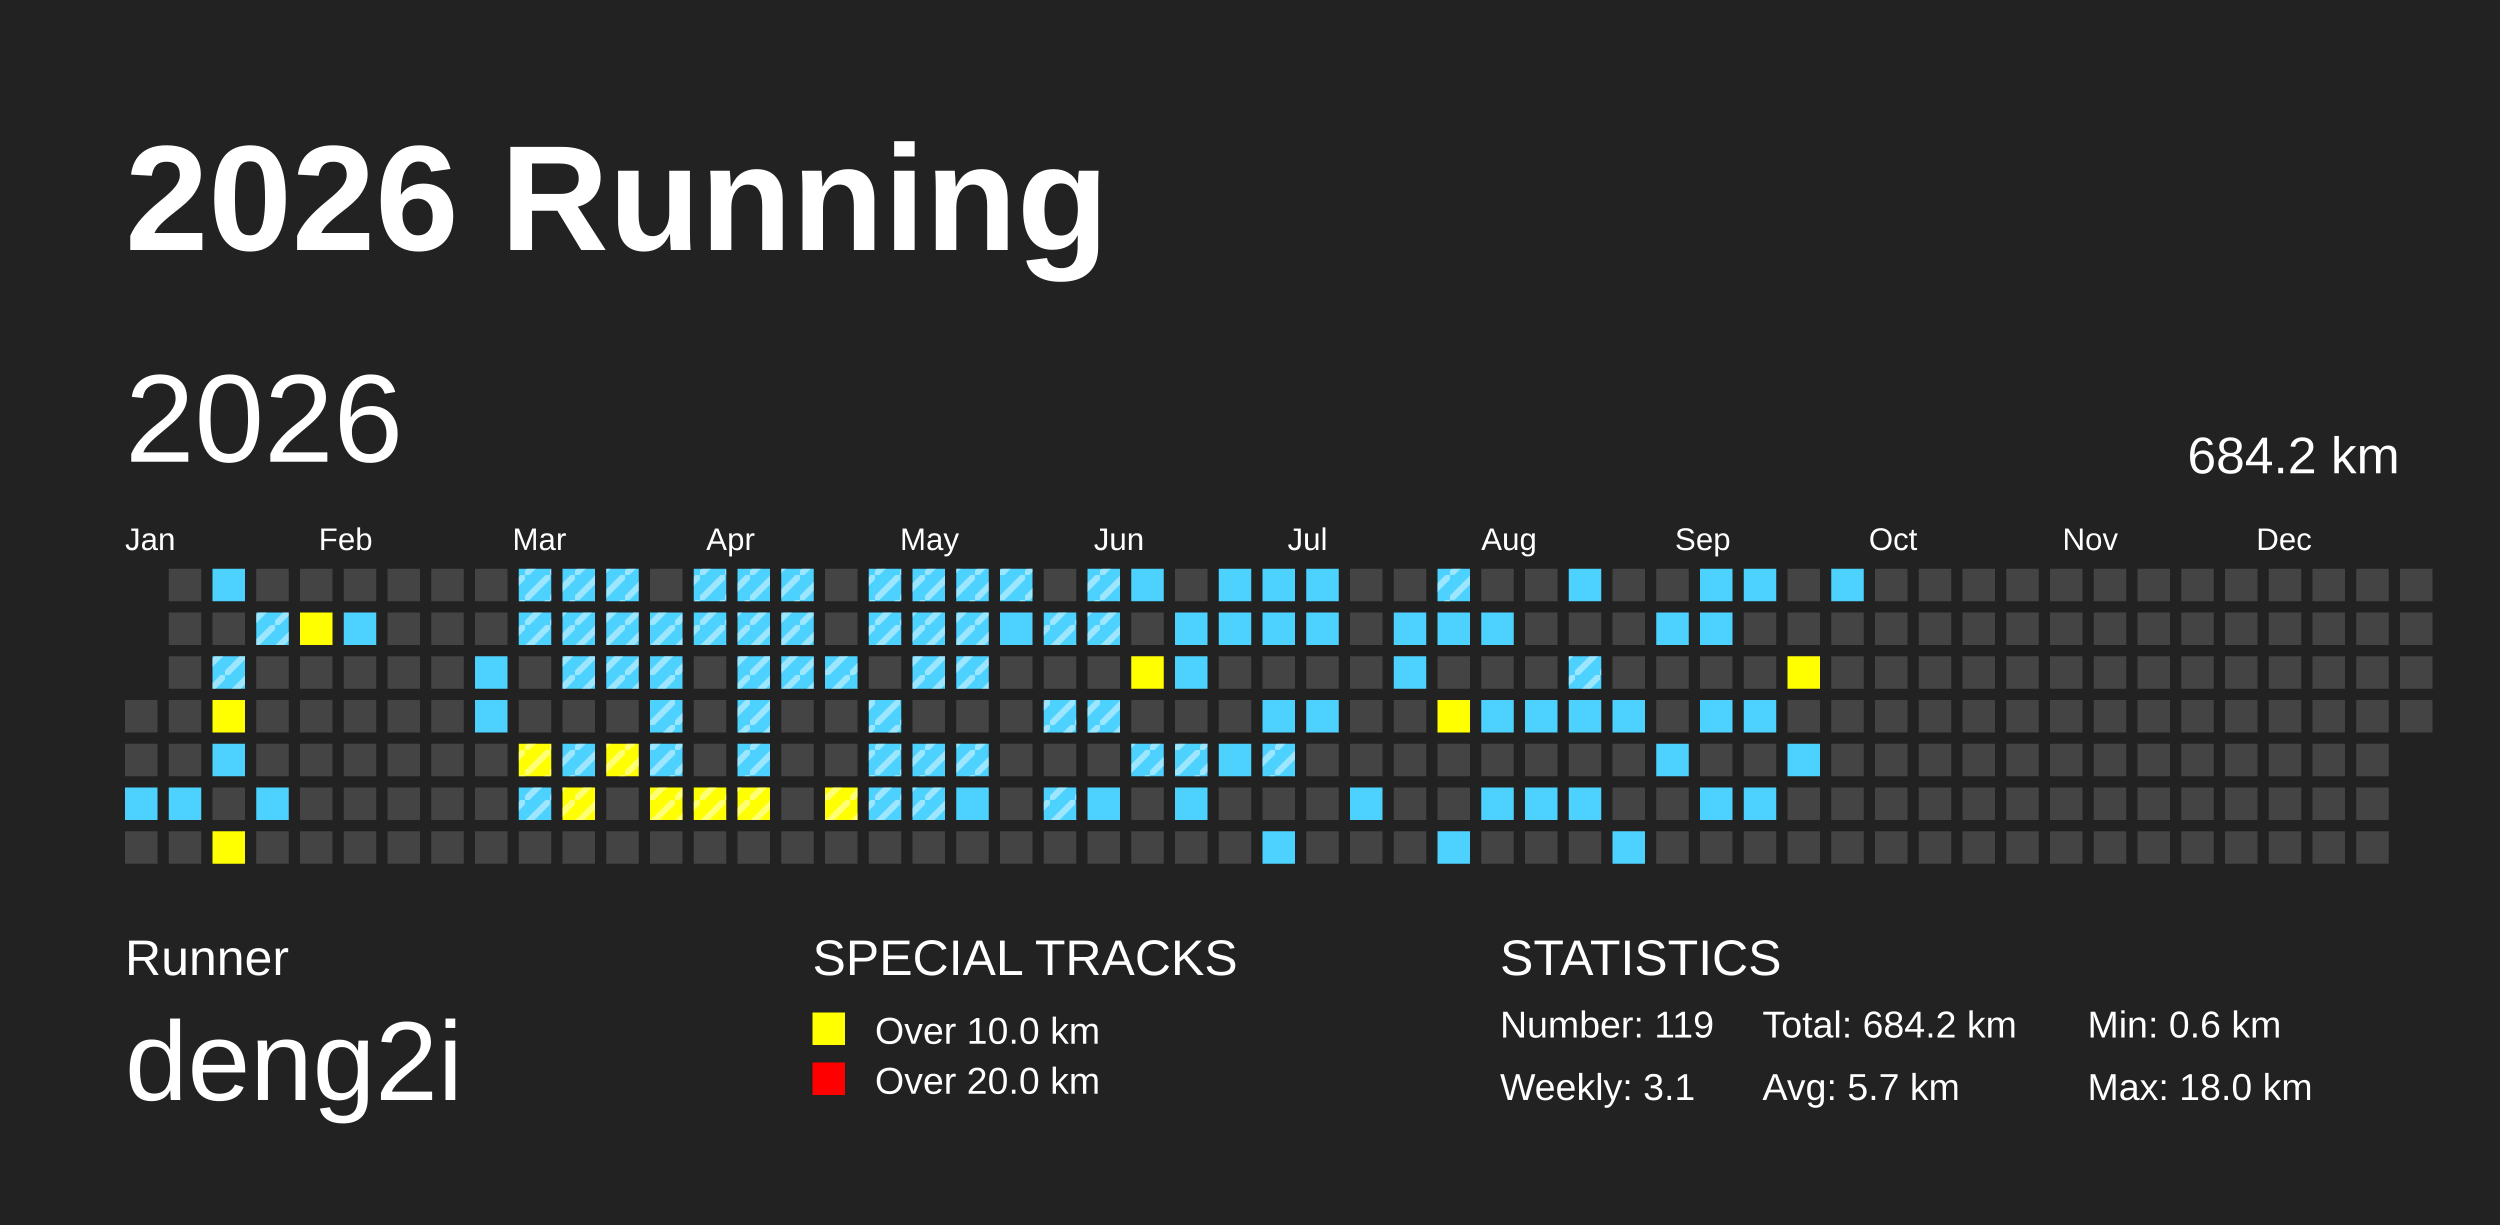
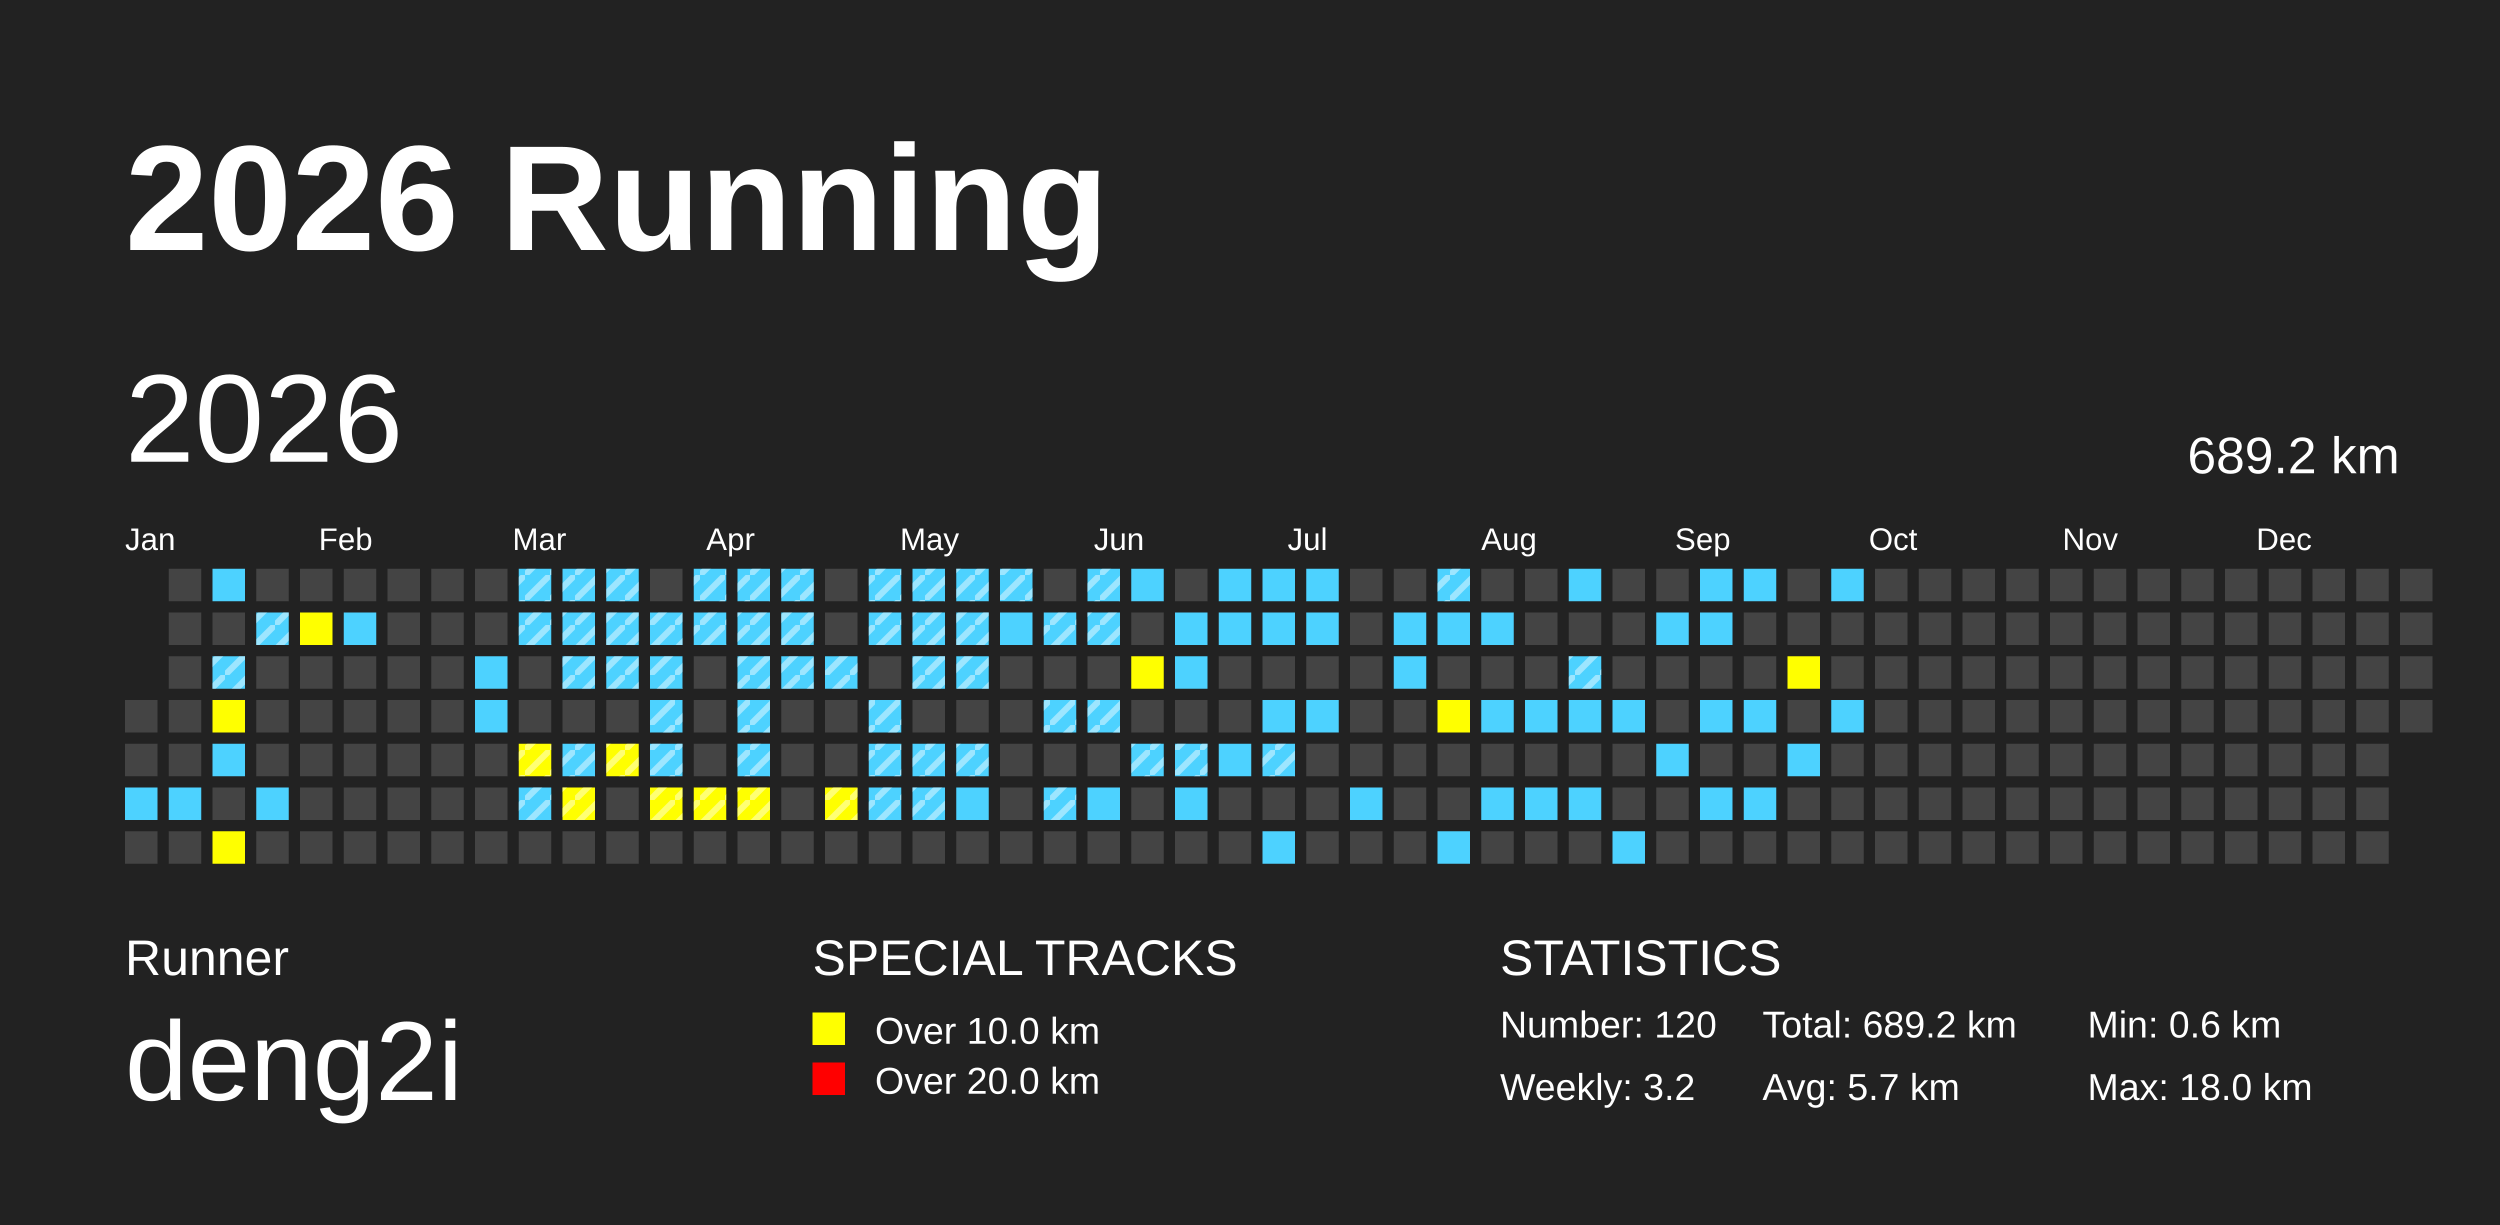
<svg xmlns="http://www.w3.org/2000/svg" baseProfile="full" height="98mm" version="1.1" viewBox="0,0,200,98" width="200mm">
  <defs>
    <pattern height="2" id="indoor-stripe" patternUnits="userSpaceOnUse" width="2">
      <line stroke="white" stroke-opacity="0.45" stroke-width="0.5" x1="0" x2="2" y1="2" y2="0" />
    </pattern>
  </defs>
  <rect fill="#222222" height="98" width="200" x="0" y="0" />
  <text fill="#FFFFFF" style="font-size:12px; font-family:Arial; font-weight:bold;" x="10" y="20">2026 Running</text>
  <text fill="#FFFFFF" style="font-size:4px; font-family:Arial" x="10" y="78">Runner</text>
  <text fill="#FFFFFF" style="font-size:9px; font-family:Arial" x="10" y="88">deng2i</text>
  <text fill="#FFFFFF" style="font-size:4px; font-family:Arial" x="65" y="78">SPECIAL TRACKS</text>
  <rect fill="yellow" height="2.6" width="2.6" x="65" y="81" />
  <text fill="#FFFFFF" style="font-size:3px; font-family:Arial" x="70" y="83.5">Over 10.0 km</text>
  <rect fill="red" height="2.6" width="2.6" x="65" y="85" />
  <text fill="#FFFFFF" style="font-size:3px; font-family:Arial" x="70" y="87.5">Over 20.0 km</text>
  <text fill="#FFFFFF" style="font-size:4px; font-family:Arial" x="120" y="78">STATISTICS</text>
-   <text fill="#FFFFFF" style="font-size:3px; font-family:Arial" x="120" y="83">Number: 119</text>
-   <text fill="#FFFFFF" style="font-size:3px; font-family:Arial" x="120" y="88">Weekly: 3.1</text>
-   <text fill="#FFFFFF" style="font-size:3px; font-family:Arial" x="141" y="83">Total: 684.2 km</text>
+   <text fill="#FFFFFF" style="font-size:3px; font-family:Arial" x="120" y="83">Number: 120</text>
+   <text fill="#FFFFFF" style="font-size:3px; font-family:Arial" x="120" y="88">Weekly: 3.2</text>
+   <text fill="#FFFFFF" style="font-size:3px; font-family:Arial" x="141" y="83">Total: 689.2 km</text>
  <text fill="#FFFFFF" style="font-size:3px; font-family:Arial" x="141" y="88">Avg: 5.7 km</text>
  <text fill="#FFFFFF" style="font-size:3px; font-family:Arial" x="167" y="83">Min: 0.6 km</text>
  <text fill="#FFFFFF" style="font-size:3px; font-family:Arial" x="167" y="88">Max: 18.0 km</text>
  <text dominant-baseline="hanging" fill="#FFFFFF" style="font-size:10.0px; font-family:Arial;" x="10" y="30">2026</text>
-   <text dominant-baseline="hanging" fill="#FFFFFF" style="font-size:4.125px; font-family:Arial;" x="175" y="35">684.2 km</text>
+   <text dominant-baseline="hanging" fill="#FFFFFF" style="font-size:4.125px; font-family:Arial;" x="175" y="35">689.2 km</text>
  <text fill="#FFFFFF" style="font-size:2.5px; font-family:Arial" x="10.0" y="44">Jan</text>
  <text fill="#FFFFFF" style="font-size:2.5px; font-family:Arial" x="25.5" y="44">Feb</text>
  <text fill="#FFFFFF" style="font-size:2.5px; font-family:Arial" x="41.0" y="44">Mar</text>
  <text fill="#FFFFFF" style="font-size:2.5px; font-family:Arial" x="56.5" y="44">Apr</text>
  <text fill="#FFFFFF" style="font-size:2.5px; font-family:Arial" x="72.0" y="44">May</text>
  <text fill="#FFFFFF" style="font-size:2.5px; font-family:Arial" x="87.5" y="44">Jun</text>
  <text fill="#FFFFFF" style="font-size:2.5px; font-family:Arial" x="103.0" y="44">Jul</text>
  <text fill="#FFFFFF" style="font-size:2.5px; font-family:Arial" x="118.5" y="44">Aug</text>
  <text fill="#FFFFFF" style="font-size:2.5px; font-family:Arial" x="134.0" y="44">Sep</text>
  <text fill="#FFFFFF" style="font-size:2.5px; font-family:Arial" x="149.5" y="44">Oct</text>
  <text fill="#FFFFFF" style="font-size:2.5px; font-family:Arial" x="165.0" y="44">Nov</text>
  <text fill="#FFFFFF" style="font-size:2.5px; font-family:Arial" x="180.5" y="44">Dec</text>
  <rect fill="#444444" height="2.6" width="2.6" x="10.0" y="56.0" />
  <rect fill="#444444" height="2.6" width="2.6" x="10.0" y="59.5" />
  <rect fill="#4DD2FF" height="2.6" width="2.6" x="10.0" y="63.0" />
  <rect fill="#444444" height="2.6" width="2.6" x="10.0" y="66.5" />
  <rect fill="#444444" height="2.6" width="2.6" x="13.5" y="45.5" />
  <rect fill="#444444" height="2.6" width="2.6" x="13.5" y="49.0" />
  <rect fill="#444444" height="2.6" width="2.6" x="13.5" y="52.5" />
  <rect fill="#444444" height="2.6" width="2.6" x="13.5" y="56.0" />
  <rect fill="#444444" height="2.6" width="2.6" x="13.5" y="59.5" />
  <rect fill="#4DD2FF" height="2.6" width="2.6" x="13.5" y="63.0" />
  <rect fill="#444444" height="2.6" width="2.6" x="13.5" y="66.5" />
  <rect fill="#4DD2FF" height="2.6" width="2.6" x="17.0" y="45.5" />
  <rect fill="#444444" height="2.6" width="2.6" x="17.0" y="49.0" />
  <rect fill="#4DD2FF" height="2.6" width="2.6" x="17.0" y="52.5" />
  <rect fill="url(#indoor-stripe)" height="2.6" style="pointer-events: none;" width="2.6" x="17.0" y="52.5" />
  <rect fill="yellow" height="2.6" width="2.6" x="17.0" y="56.0" />
  <rect fill="#4DD2FF" height="2.6" width="2.6" x="17.0" y="59.5" />
  <rect fill="#444444" height="2.6" width="2.6" x="17.0" y="63.0" />
  <rect fill="yellow" height="2.6" width="2.6" x="17.0" y="66.5" />
  <rect fill="#444444" height="2.6" width="2.6" x="20.5" y="45.5" />
  <rect fill="#4DD2FF" height="2.6" width="2.6" x="20.5" y="49.0" />
  <rect fill="url(#indoor-stripe)" height="2.6" style="pointer-events: none;" width="2.6" x="20.5" y="49.0" />
  <rect fill="#444444" height="2.6" width="2.6" x="20.5" y="52.5" />
  <rect fill="#444444" height="2.6" width="2.6" x="20.5" y="56.0" />
  <rect fill="#444444" height="2.6" width="2.6" x="20.5" y="59.5" />
  <rect fill="#4DD2FF" height="2.6" width="2.6" x="20.5" y="63.0" />
  <rect fill="#444444" height="2.6" width="2.6" x="20.5" y="66.5" />
  <rect fill="#444444" height="2.6" width="2.6" x="24.0" y="45.5" />
  <rect fill="yellow" height="2.6" width="2.6" x="24.0" y="49.0" />
  <rect fill="#444444" height="2.6" width="2.6" x="24.0" y="52.5" />
  <rect fill="#444444" height="2.6" width="2.6" x="24.0" y="56.0" />
  <rect fill="#444444" height="2.6" width="2.6" x="24.0" y="59.5" />
  <rect fill="#444444" height="2.6" width="2.6" x="24.0" y="63.0" />
  <rect fill="#444444" height="2.6" width="2.6" x="24.0" y="66.5" />
  <rect fill="#444444" height="2.6" width="2.6" x="27.5" y="45.5" />
  <rect fill="#4DD2FF" height="2.6" width="2.6" x="27.5" y="49.0" />
  <rect fill="#444444" height="2.6" width="2.6" x="27.5" y="52.5" />
  <rect fill="#444444" height="2.6" width="2.6" x="27.5" y="56.0" />
  <rect fill="#444444" height="2.6" width="2.6" x="27.5" y="59.5" />
  <rect fill="#444444" height="2.6" width="2.6" x="27.5" y="63.0" />
  <rect fill="#444444" height="2.6" width="2.6" x="27.5" y="66.5" />
  <rect fill="#444444" height="2.6" width="2.6" x="31.0" y="45.5" />
  <rect fill="#444444" height="2.6" width="2.6" x="31.0" y="49.0" />
  <rect fill="#444444" height="2.6" width="2.6" x="31.0" y="52.5" />
  <rect fill="#444444" height="2.6" width="2.6" x="31.0" y="56.0" />
  <rect fill="#444444" height="2.6" width="2.6" x="31.0" y="59.5" />
  <rect fill="#444444" height="2.6" width="2.6" x="31.0" y="63.0" />
  <rect fill="#444444" height="2.6" width="2.6" x="31.0" y="66.5" />
  <rect fill="#444444" height="2.6" width="2.6" x="34.5" y="45.5" />
  <rect fill="#444444" height="2.6" width="2.6" x="34.5" y="49.0" />
  <rect fill="#444444" height="2.6" width="2.6" x="34.5" y="52.5" />
  <rect fill="#444444" height="2.6" width="2.6" x="34.5" y="56.0" />
  <rect fill="#444444" height="2.6" width="2.6" x="34.5" y="59.5" />
  <rect fill="#444444" height="2.6" width="2.6" x="34.5" y="63.0" />
  <rect fill="#444444" height="2.6" width="2.6" x="34.5" y="66.5" />
  <rect fill="#444444" height="2.6" width="2.6" x="38.0" y="45.5" />
  <rect fill="#444444" height="2.6" width="2.6" x="38.0" y="49.0" />
  <rect fill="#4DD2FF" height="2.6" width="2.6" x="38.0" y="52.5" />
  <rect fill="#4DD2FF" height="2.6" width="2.6" x="38.0" y="56.0" />
  <rect fill="#444444" height="2.6" width="2.6" x="38.0" y="59.5" />
  <rect fill="#444444" height="2.6" width="2.6" x="38.0" y="63.0" />
  <rect fill="#444444" height="2.6" width="2.6" x="38.0" y="66.5" />
  <rect fill="#4DD2FF" height="2.6" width="2.6" x="41.5" y="45.5" />
  <rect fill="url(#indoor-stripe)" height="2.6" style="pointer-events: none;" width="2.6" x="41.5" y="45.5" />
  <rect fill="#4DD2FF" height="2.6" width="2.6" x="41.5" y="49.0" />
  <rect fill="url(#indoor-stripe)" height="2.6" style="pointer-events: none;" width="2.6" x="41.5" y="49.0" />
  <rect fill="#444444" height="2.6" width="2.6" x="41.5" y="52.5" />
  <rect fill="#444444" height="2.6" width="2.6" x="41.5" y="56.0" />
  <rect fill="yellow" height="2.6" width="2.6" x="41.5" y="59.5" />
  <rect fill="url(#indoor-stripe)" height="2.6" style="pointer-events: none;" width="2.6" x="41.5" y="59.5" />
  <rect fill="#4DD2FF" height="2.6" width="2.6" x="41.5" y="63.0" />
  <rect fill="url(#indoor-stripe)" height="2.6" style="pointer-events: none;" width="2.6" x="41.5" y="63.0" />
  <rect fill="#444444" height="2.6" width="2.6" x="41.5" y="66.5" />
  <rect fill="#4DD2FF" height="2.6" width="2.6" x="45.0" y="45.5" />
  <rect fill="url(#indoor-stripe)" height="2.6" style="pointer-events: none;" width="2.6" x="45.0" y="45.5" />
  <rect fill="#4DD2FF" height="2.6" width="2.6" x="45.0" y="49.0" />
  <rect fill="url(#indoor-stripe)" height="2.6" style="pointer-events: none;" width="2.6" x="45.0" y="49.0" />
  <rect fill="#4DD2FF" height="2.6" width="2.6" x="45.0" y="52.5" />
  <rect fill="url(#indoor-stripe)" height="2.6" style="pointer-events: none;" width="2.6" x="45.0" y="52.5" />
  <rect fill="#444444" height="2.6" width="2.6" x="45.0" y="56.0" />
  <rect fill="#4DD2FF" height="2.6" width="2.6" x="45.0" y="59.5" />
  <rect fill="url(#indoor-stripe)" height="2.6" style="pointer-events: none;" width="2.6" x="45.0" y="59.5" />
  <rect fill="yellow" height="2.6" width="2.6" x="45.0" y="63.0" />
  <rect fill="url(#indoor-stripe)" height="2.6" style="pointer-events: none;" width="2.6" x="45.0" y="63.0" />
  <rect fill="#444444" height="2.6" width="2.6" x="45.0" y="66.5" />
  <rect fill="#4DD2FF" height="2.6" width="2.6" x="48.5" y="45.5" />
  <rect fill="url(#indoor-stripe)" height="2.6" style="pointer-events: none;" width="2.6" x="48.5" y="45.5" />
  <rect fill="#4DD2FF" height="2.6" width="2.6" x="48.5" y="49.0" />
  <rect fill="url(#indoor-stripe)" height="2.6" style="pointer-events: none;" width="2.6" x="48.5" y="49.0" />
  <rect fill="#4DD2FF" height="2.6" width="2.6" x="48.5" y="52.5" />
  <rect fill="url(#indoor-stripe)" height="2.6" style="pointer-events: none;" width="2.6" x="48.5" y="52.5" />
  <rect fill="#444444" height="2.6" width="2.6" x="48.5" y="56.0" />
  <rect fill="yellow" height="2.6" width="2.6" x="48.5" y="59.5" />
  <rect fill="url(#indoor-stripe)" height="2.6" style="pointer-events: none;" width="2.6" x="48.5" y="59.5" />
  <rect fill="#444444" height="2.6" width="2.6" x="48.5" y="63.0" />
  <rect fill="#444444" height="2.6" width="2.6" x="48.5" y="66.5" />
  <rect fill="#444444" height="2.6" width="2.6" x="52.0" y="45.5" />
  <rect fill="#4DD2FF" height="2.6" width="2.6" x="52.0" y="49.0" />
  <rect fill="url(#indoor-stripe)" height="2.6" style="pointer-events: none;" width="2.6" x="52.0" y="49.0" />
  <rect fill="#4DD2FF" height="2.6" width="2.6" x="52.0" y="52.5" />
  <rect fill="url(#indoor-stripe)" height="2.6" style="pointer-events: none;" width="2.6" x="52.0" y="52.5" />
  <rect fill="#4DD2FF" height="2.6" width="2.6" x="52.0" y="56.0" />
  <rect fill="url(#indoor-stripe)" height="2.6" style="pointer-events: none;" width="2.6" x="52.0" y="56.0" />
  <rect fill="#4DD2FF" height="2.6" width="2.6" x="52.0" y="59.5" />
  <rect fill="url(#indoor-stripe)" height="2.6" style="pointer-events: none;" width="2.6" x="52.0" y="59.5" />
  <rect fill="yellow" height="2.6" width="2.6" x="52.0" y="63.0" />
  <rect fill="url(#indoor-stripe)" height="2.6" style="pointer-events: none;" width="2.6" x="52.0" y="63.0" />
  <rect fill="#444444" height="2.6" width="2.6" x="52.0" y="66.5" />
  <rect fill="#4DD2FF" height="2.6" width="2.6" x="55.5" y="45.5" />
  <rect fill="url(#indoor-stripe)" height="2.6" style="pointer-events: none;" width="2.6" x="55.5" y="45.5" />
  <rect fill="#4DD2FF" height="2.6" width="2.6" x="55.5" y="49.0" />
  <rect fill="url(#indoor-stripe)" height="2.6" style="pointer-events: none;" width="2.6" x="55.5" y="49.0" />
  <rect fill="#444444" height="2.6" width="2.6" x="55.5" y="52.5" />
  <rect fill="#444444" height="2.6" width="2.6" x="55.5" y="56.0" />
  <rect fill="#444444" height="2.6" width="2.6" x="55.5" y="59.5" />
  <rect fill="yellow" height="2.6" width="2.6" x="55.5" y="63.0" />
  <rect fill="url(#indoor-stripe)" height="2.6" style="pointer-events: none;" width="2.6" x="55.5" y="63.0" />
  <rect fill="#444444" height="2.6" width="2.6" x="55.5" y="66.5" />
  <rect fill="#4DD2FF" height="2.6" width="2.6" x="59.0" y="45.5" />
  <rect fill="url(#indoor-stripe)" height="2.6" style="pointer-events: none;" width="2.6" x="59.0" y="45.5" />
  <rect fill="#4DD2FF" height="2.6" width="2.6" x="59.0" y="49.0" />
  <rect fill="url(#indoor-stripe)" height="2.6" style="pointer-events: none;" width="2.6" x="59.0" y="49.0" />
  <rect fill="#4DD2FF" height="2.6" width="2.6" x="59.0" y="52.5" />
  <rect fill="url(#indoor-stripe)" height="2.6" style="pointer-events: none;" width="2.6" x="59.0" y="52.5" />
  <rect fill="#4DD2FF" height="2.6" width="2.6" x="59.0" y="56.0" />
  <rect fill="url(#indoor-stripe)" height="2.6" style="pointer-events: none;" width="2.6" x="59.0" y="56.0" />
  <rect fill="#4DD2FF" height="2.6" width="2.6" x="59.0" y="59.5" />
  <rect fill="url(#indoor-stripe)" height="2.6" style="pointer-events: none;" width="2.6" x="59.0" y="59.5" />
  <rect fill="yellow" height="2.6" width="2.6" x="59.0" y="63.0" />
  <rect fill="url(#indoor-stripe)" height="2.6" style="pointer-events: none;" width="2.6" x="59.0" y="63.0" />
  <rect fill="#444444" height="2.6" width="2.6" x="59.0" y="66.5" />
  <rect fill="#4DD2FF" height="2.6" width="2.6" x="62.5" y="45.5" />
  <rect fill="url(#indoor-stripe)" height="2.6" style="pointer-events: none;" width="2.6" x="62.5" y="45.5" />
  <rect fill="#4DD2FF" height="2.6" width="2.6" x="62.5" y="49.0" />
  <rect fill="url(#indoor-stripe)" height="2.6" style="pointer-events: none;" width="2.6" x="62.5" y="49.0" />
  <rect fill="#4DD2FF" height="2.6" width="2.6" x="62.5" y="52.5" />
  <rect fill="url(#indoor-stripe)" height="2.6" style="pointer-events: none;" width="2.6" x="62.5" y="52.5" />
  <rect fill="#444444" height="2.6" width="2.6" x="62.5" y="56.0" />
  <rect fill="#444444" height="2.6" width="2.6" x="62.5" y="59.5" />
  <rect fill="#444444" height="2.6" width="2.6" x="62.5" y="63.0" />
  <rect fill="#444444" height="2.6" width="2.6" x="62.5" y="66.5" />
  <rect fill="#444444" height="2.6" width="2.6" x="66.0" y="45.5" />
  <rect fill="#444444" height="2.6" width="2.6" x="66.0" y="49.0" />
  <rect fill="#4DD2FF" height="2.6" width="2.6" x="66.0" y="52.5" />
  <rect fill="url(#indoor-stripe)" height="2.6" style="pointer-events: none;" width="2.6" x="66.0" y="52.5" />
  <rect fill="#444444" height="2.6" width="2.6" x="66.0" y="56.0" />
  <rect fill="#444444" height="2.6" width="2.6" x="66.0" y="59.5" />
  <rect fill="yellow" height="2.6" width="2.6" x="66.0" y="63.0" />
  <rect fill="url(#indoor-stripe)" height="2.6" style="pointer-events: none;" width="2.6" x="66.0" y="63.0" />
  <rect fill="#444444" height="2.6" width="2.6" x="66.0" y="66.5" />
  <rect fill="#4DD2FF" height="2.6" width="2.6" x="69.5" y="45.5" />
  <rect fill="url(#indoor-stripe)" height="2.6" style="pointer-events: none;" width="2.6" x="69.5" y="45.5" />
  <rect fill="#4DD2FF" height="2.6" width="2.6" x="69.5" y="49.0" />
  <rect fill="url(#indoor-stripe)" height="2.6" style="pointer-events: none;" width="2.6" x="69.5" y="49.0" />
  <rect fill="#444444" height="2.6" width="2.6" x="69.5" y="52.5" />
  <rect fill="#4DD2FF" height="2.6" width="2.6" x="69.5" y="56.0" />
  <rect fill="url(#indoor-stripe)" height="2.6" style="pointer-events: none;" width="2.6" x="69.5" y="56.0" />
  <rect fill="#4DD2FF" height="2.6" width="2.6" x="69.5" y="59.5" />
  <rect fill="url(#indoor-stripe)" height="2.6" style="pointer-events: none;" width="2.6" x="69.5" y="59.5" />
  <rect fill="#4DD2FF" height="2.6" width="2.6" x="69.5" y="63.0" />
  <rect fill="url(#indoor-stripe)" height="2.6" style="pointer-events: none;" width="2.6" x="69.5" y="63.0" />
  <rect fill="#444444" height="2.6" width="2.6" x="69.5" y="66.5" />
  <rect fill="#4DD2FF" height="2.6" width="2.6" x="73.0" y="45.5" />
  <rect fill="url(#indoor-stripe)" height="2.6" style="pointer-events: none;" width="2.6" x="73.0" y="45.5" />
  <rect fill="#4DD2FF" height="2.6" width="2.6" x="73.0" y="49.0" />
  <rect fill="url(#indoor-stripe)" height="2.6" style="pointer-events: none;" width="2.6" x="73.0" y="49.0" />
  <rect fill="#4DD2FF" height="2.6" width="2.6" x="73.0" y="52.5" />
  <rect fill="url(#indoor-stripe)" height="2.6" style="pointer-events: none;" width="2.6" x="73.0" y="52.5" />
  <rect fill="#444444" height="2.6" width="2.6" x="73.0" y="56.0" />
  <rect fill="#4DD2FF" height="2.6" width="2.6" x="73.0" y="59.5" />
  <rect fill="url(#indoor-stripe)" height="2.6" style="pointer-events: none;" width="2.6" x="73.0" y="59.5" />
  <rect fill="#4DD2FF" height="2.6" width="2.6" x="73.0" y="63.0" />
  <rect fill="url(#indoor-stripe)" height="2.6" style="pointer-events: none;" width="2.6" x="73.0" y="63.0" />
  <rect fill="#444444" height="2.6" width="2.6" x="73.0" y="66.5" />
  <rect fill="#4DD2FF" height="2.6" width="2.6" x="76.5" y="45.5" />
  <rect fill="url(#indoor-stripe)" height="2.6" style="pointer-events: none;" width="2.6" x="76.5" y="45.5" />
  <rect fill="#4DD2FF" height="2.6" width="2.6" x="76.5" y="49.0" />
  <rect fill="url(#indoor-stripe)" height="2.6" style="pointer-events: none;" width="2.6" x="76.5" y="49.0" />
  <rect fill="#4DD2FF" height="2.6" width="2.6" x="76.5" y="52.5" />
  <rect fill="url(#indoor-stripe)" height="2.6" style="pointer-events: none;" width="2.6" x="76.5" y="52.5" />
  <rect fill="#444444" height="2.6" width="2.6" x="76.5" y="56.0" />
  <rect fill="#4DD2FF" height="2.6" width="2.6" x="76.5" y="59.5" />
  <rect fill="url(#indoor-stripe)" height="2.6" style="pointer-events: none;" width="2.6" x="76.5" y="59.5" />
  <rect fill="#4DD2FF" height="2.6" width="2.6" x="76.5" y="63.0" />
  <rect fill="#444444" height="2.6" width="2.6" x="76.5" y="66.5" />
  <rect fill="#4DD2FF" height="2.6" width="2.6" x="80.0" y="45.5" />
  <rect fill="url(#indoor-stripe)" height="2.6" style="pointer-events: none;" width="2.6" x="80.0" y="45.5" />
  <rect fill="#4DD2FF" height="2.6" width="2.6" x="80.0" y="49.0" />
  <rect fill="#444444" height="2.6" width="2.6" x="80.0" y="52.5" />
  <rect fill="#444444" height="2.6" width="2.6" x="80.0" y="56.0" />
  <rect fill="#444444" height="2.6" width="2.6" x="80.0" y="59.5" />
  <rect fill="#444444" height="2.6" width="2.6" x="80.0" y="63.0" />
  <rect fill="#444444" height="2.6" width="2.6" x="80.0" y="66.5" />
  <rect fill="#444444" height="2.6" width="2.6" x="83.5" y="45.5" />
  <rect fill="#4DD2FF" height="2.6" width="2.6" x="83.5" y="49.0" />
  <rect fill="url(#indoor-stripe)" height="2.6" style="pointer-events: none;" width="2.6" x="83.5" y="49.0" />
  <rect fill="#444444" height="2.6" width="2.6" x="83.5" y="52.5" />
  <rect fill="#4DD2FF" height="2.6" width="2.6" x="83.5" y="56.0" />
  <rect fill="url(#indoor-stripe)" height="2.6" style="pointer-events: none;" width="2.6" x="83.5" y="56.0" />
  <rect fill="#444444" height="2.6" width="2.6" x="83.5" y="59.5" />
  <rect fill="#4DD2FF" height="2.6" width="2.6" x="83.5" y="63.0" />
  <rect fill="url(#indoor-stripe)" height="2.6" style="pointer-events: none;" width="2.6" x="83.5" y="63.0" />
  <rect fill="#444444" height="2.6" width="2.6" x="83.5" y="66.5" />
  <rect fill="#4DD2FF" height="2.6" width="2.6" x="87.0" y="45.5" />
  <rect fill="url(#indoor-stripe)" height="2.6" style="pointer-events: none;" width="2.6" x="87.0" y="45.5" />
  <rect fill="#4DD2FF" height="2.6" width="2.6" x="87.0" y="49.0" />
  <rect fill="url(#indoor-stripe)" height="2.6" style="pointer-events: none;" width="2.6" x="87.0" y="49.0" />
  <rect fill="#444444" height="2.6" width="2.6" x="87.0" y="52.5" />
  <rect fill="#4DD2FF" height="2.6" width="2.6" x="87.0" y="56.0" />
  <rect fill="url(#indoor-stripe)" height="2.6" style="pointer-events: none;" width="2.6" x="87.0" y="56.0" />
  <rect fill="#444444" height="2.6" width="2.6" x="87.0" y="59.5" />
  <rect fill="#4DD2FF" height="2.6" width="2.6" x="87.0" y="63.0" />
  <rect fill="#444444" height="2.6" width="2.6" x="87.0" y="66.5" />
  <rect fill="#4DD2FF" height="2.6" width="2.6" x="90.5" y="45.5" />
  <rect fill="#444444" height="2.6" width="2.6" x="90.5" y="49.0" />
  <rect fill="yellow" height="2.6" width="2.6" x="90.5" y="52.5" />
  <rect fill="#444444" height="2.6" width="2.6" x="90.5" y="56.0" />
  <rect fill="#4DD2FF" height="2.6" width="2.6" x="90.5" y="59.5" />
  <rect fill="url(#indoor-stripe)" height="2.6" style="pointer-events: none;" width="2.6" x="90.5" y="59.5" />
  <rect fill="#444444" height="2.6" width="2.6" x="90.5" y="63.0" />
  <rect fill="#444444" height="2.6" width="2.6" x="90.5" y="66.5" />
  <rect fill="#444444" height="2.6" width="2.6" x="94.0" y="45.5" />
  <rect fill="#4DD2FF" height="2.6" width="2.6" x="94.0" y="49.0" />
  <rect fill="#4DD2FF" height="2.6" width="2.6" x="94.0" y="52.5" />
  <rect fill="#444444" height="2.6" width="2.6" x="94.0" y="56.0" />
  <rect fill="#4DD2FF" height="2.6" width="2.6" x="94.0" y="59.5" />
  <rect fill="url(#indoor-stripe)" height="2.6" style="pointer-events: none;" width="2.6" x="94.0" y="59.5" />
  <rect fill="#4DD2FF" height="2.6" width="2.6" x="94.0" y="63.0" />
  <rect fill="#444444" height="2.6" width="2.6" x="94.0" y="66.5" />
  <rect fill="#4DD2FF" height="2.6" width="2.6" x="97.5" y="45.5" />
  <rect fill="#4DD2FF" height="2.6" width="2.6" x="97.5" y="49.0" />
  <rect fill="#444444" height="2.6" width="2.6" x="97.5" y="52.5" />
  <rect fill="#444444" height="2.6" width="2.6" x="97.5" y="56.0" />
  <rect fill="#4DD2FF" height="2.6" width="2.6" x="97.5" y="59.5" />
  <rect fill="#444444" height="2.6" width="2.6" x="97.5" y="63.0" />
  <rect fill="#444444" height="2.6" width="2.6" x="97.5" y="66.5" />
  <rect fill="#4DD2FF" height="2.6" width="2.6" x="101.0" y="45.5" />
  <rect fill="#4DD2FF" height="2.6" width="2.6" x="101.0" y="49.0" />
  <rect fill="#444444" height="2.6" width="2.6" x="101.0" y="52.5" />
  <rect fill="#4DD2FF" height="2.6" width="2.6" x="101.0" y="56.0" />
  <rect fill="#4DD2FF" height="2.6" width="2.6" x="101.0" y="59.5" />
  <rect fill="url(#indoor-stripe)" height="2.6" style="pointer-events: none;" width="2.6" x="101.0" y="59.5" />
  <rect fill="#444444" height="2.6" width="2.6" x="101.0" y="63.0" />
  <rect fill="#4DD2FF" height="2.6" width="2.6" x="101.0" y="66.5" />
  <rect fill="#4DD2FF" height="2.6" width="2.6" x="104.5" y="45.5" />
  <rect fill="#4DD2FF" height="2.6" width="2.6" x="104.5" y="49.0" />
  <rect fill="#444444" height="2.6" width="2.6" x="104.5" y="52.5" />
  <rect fill="#4DD2FF" height="2.6" width="2.6" x="104.5" y="56.0" />
  <rect fill="#444444" height="2.6" width="2.6" x="104.5" y="59.5" />
  <rect fill="#444444" height="2.6" width="2.6" x="104.5" y="63.0" />
  <rect fill="#444444" height="2.6" width="2.6" x="104.5" y="66.5" />
  <rect fill="#444444" height="2.6" width="2.6" x="108.0" y="45.5" />
  <rect fill="#444444" height="2.6" width="2.6" x="108.0" y="49.0" />
  <rect fill="#444444" height="2.6" width="2.6" x="108.0" y="52.5" />
  <rect fill="#444444" height="2.6" width="2.6" x="108.0" y="56.0" />
  <rect fill="#444444" height="2.6" width="2.6" x="108.0" y="59.5" />
  <rect fill="#4DD2FF" height="2.6" width="2.6" x="108.0" y="63.0" />
  <rect fill="#444444" height="2.6" width="2.6" x="108.0" y="66.5" />
  <rect fill="#444444" height="2.6" width="2.6" x="111.5" y="45.5" />
  <rect fill="#4DD2FF" height="2.6" width="2.6" x="111.5" y="49.0" />
  <rect fill="#4DD2FF" height="2.6" width="2.6" x="111.5" y="52.5" />
  <rect fill="#444444" height="2.6" width="2.6" x="111.5" y="56.0" />
  <rect fill="#444444" height="2.6" width="2.6" x="111.5" y="59.5" />
  <rect fill="#444444" height="2.6" width="2.6" x="111.5" y="63.0" />
  <rect fill="#444444" height="2.6" width="2.6" x="111.5" y="66.5" />
  <rect fill="#4DD2FF" height="2.6" width="2.6" x="115.0" y="45.5" />
  <rect fill="url(#indoor-stripe)" height="2.6" style="pointer-events: none;" width="2.6" x="115.0" y="45.5" />
  <rect fill="#4DD2FF" height="2.6" width="2.6" x="115.0" y="49.0" />
  <rect fill="#444444" height="2.6" width="2.6" x="115.0" y="52.5" />
  <rect fill="yellow" height="2.6" width="2.6" x="115.0" y="56.0" />
  <rect fill="#444444" height="2.6" width="2.6" x="115.0" y="59.5" />
  <rect fill="#444444" height="2.6" width="2.6" x="115.0" y="63.0" />
  <rect fill="#4DD2FF" height="2.6" width="2.6" x="115.0" y="66.5" />
  <rect fill="#444444" height="2.6" width="2.6" x="118.5" y="45.5" />
  <rect fill="#4DD2FF" height="2.6" width="2.6" x="118.5" y="49.0" />
  <rect fill="#444444" height="2.6" width="2.6" x="118.5" y="52.5" />
  <rect fill="#4DD2FF" height="2.6" width="2.6" x="118.5" y="56.0" />
  <rect fill="#444444" height="2.6" width="2.6" x="118.5" y="59.5" />
  <rect fill="#4DD2FF" height="2.6" width="2.6" x="118.5" y="63.0" />
  <rect fill="#444444" height="2.6" width="2.6" x="118.5" y="66.5" />
  <rect fill="#444444" height="2.6" width="2.6" x="122.0" y="45.5" />
  <rect fill="#444444" height="2.6" width="2.6" x="122.0" y="49.0" />
  <rect fill="#444444" height="2.6" width="2.6" x="122.0" y="52.5" />
  <rect fill="#4DD2FF" height="2.6" width="2.6" x="122.0" y="56.0" />
  <rect fill="#444444" height="2.6" width="2.6" x="122.0" y="59.5" />
  <rect fill="#4DD2FF" height="2.6" width="2.6" x="122.0" y="63.0" />
  <rect fill="#444444" height="2.6" width="2.6" x="122.0" y="66.5" />
  <rect fill="#4DD2FF" height="2.6" width="2.6" x="125.5" y="45.5" />
  <rect fill="#444444" height="2.6" width="2.6" x="125.5" y="49.0" />
  <rect fill="#4DD2FF" height="2.6" width="2.6" x="125.5" y="52.5" />
  <rect fill="url(#indoor-stripe)" height="2.6" style="pointer-events: none;" width="2.6" x="125.5" y="52.5" />
  <rect fill="#4DD2FF" height="2.6" width="2.6" x="125.5" y="56.0" />
  <rect fill="#444444" height="2.6" width="2.6" x="125.5" y="59.5" />
  <rect fill="#4DD2FF" height="2.6" width="2.6" x="125.5" y="63.0" />
  <rect fill="#444444" height="2.6" width="2.6" x="125.5" y="66.5" />
  <rect fill="#444444" height="2.6" width="2.6" x="129.0" y="45.5" />
  <rect fill="#444444" height="2.6" width="2.6" x="129.0" y="49.0" />
  <rect fill="#444444" height="2.6" width="2.6" x="129.0" y="52.5" />
  <rect fill="#4DD2FF" height="2.6" width="2.6" x="129.0" y="56.0" />
  <rect fill="#444444" height="2.6" width="2.6" x="129.0" y="59.5" />
  <rect fill="#444444" height="2.6" width="2.6" x="129.0" y="63.0" />
  <rect fill="#4DD2FF" height="2.6" width="2.6" x="129.0" y="66.5" />
  <rect fill="#444444" height="2.6" width="2.6" x="132.5" y="45.5" />
  <rect fill="#4DD2FF" height="2.6" width="2.6" x="132.5" y="49.0" />
  <rect fill="#444444" height="2.6" width="2.6" x="132.5" y="52.5" />
  <rect fill="#444444" height="2.6" width="2.6" x="132.5" y="56.0" />
  <rect fill="#4DD2FF" height="2.6" width="2.6" x="132.5" y="59.5" />
  <rect fill="#444444" height="2.6" width="2.6" x="132.5" y="63.0" />
  <rect fill="#444444" height="2.6" width="2.6" x="132.5" y="66.5" />
  <rect fill="#4DD2FF" height="2.6" width="2.6" x="136.0" y="45.5" />
  <rect fill="#4DD2FF" height="2.6" width="2.6" x="136.0" y="49.0" />
  <rect fill="#444444" height="2.6" width="2.6" x="136.0" y="52.5" />
  <rect fill="#4DD2FF" height="2.6" width="2.6" x="136.0" y="56.0" />
  <rect fill="#444444" height="2.6" width="2.6" x="136.0" y="59.5" />
  <rect fill="#4DD2FF" height="2.6" width="2.6" x="136.0" y="63.0" />
  <rect fill="#444444" height="2.6" width="2.6" x="136.0" y="66.5" />
  <rect fill="#4DD2FF" height="2.6" width="2.6" x="139.5" y="45.5" />
  <rect fill="#444444" height="2.6" width="2.6" x="139.5" y="49.0" />
  <rect fill="#444444" height="2.6" width="2.6" x="139.5" y="52.5" />
  <rect fill="#4DD2FF" height="2.6" width="2.6" x="139.5" y="56.0" />
  <rect fill="#444444" height="2.6" width="2.6" x="139.5" y="59.5" />
  <rect fill="#4DD2FF" height="2.6" width="2.6" x="139.5" y="63.0" />
  <rect fill="#444444" height="2.6" width="2.6" x="139.5" y="66.5" />
  <rect fill="#444444" height="2.6" width="2.6" x="143.0" y="45.5" />
  <rect fill="#444444" height="2.6" width="2.6" x="143.0" y="49.0" />
  <rect fill="yellow" height="2.6" width="2.6" x="143.0" y="52.5" />
  <rect fill="#444444" height="2.6" width="2.6" x="143.0" y="56.0" />
  <rect fill="#4DD2FF" height="2.6" width="2.6" x="143.0" y="59.5" />
  <rect fill="#444444" height="2.6" width="2.6" x="143.0" y="63.0" />
  <rect fill="#444444" height="2.6" width="2.6" x="143.0" y="66.5" />
  <rect fill="#4DD2FF" height="2.6" width="2.6" x="146.5" y="45.5" />
  <rect fill="#444444" height="2.6" width="2.6" x="146.5" y="49.0" />
  <rect fill="#444444" height="2.6" width="2.6" x="146.5" y="52.5" />
-   <rect fill="#444444" height="2.6" width="2.6" x="146.5" y="56.0" />
+   <rect fill="#4DD2FF" height="2.6" width="2.6" x="146.5" y="56.0" />
  <rect fill="#444444" height="2.6" width="2.6" x="146.5" y="59.5" />
  <rect fill="#444444" height="2.6" width="2.6" x="146.5" y="63.0" />
  <rect fill="#444444" height="2.6" width="2.6" x="146.5" y="66.5" />
  <rect fill="#444444" height="2.6" width="2.6" x="150.0" y="45.5" />
  <rect fill="#444444" height="2.6" width="2.6" x="150.0" y="49.0" />
  <rect fill="#444444" height="2.6" width="2.6" x="150.0" y="52.5" />
  <rect fill="#444444" height="2.6" width="2.6" x="150.0" y="56.0" />
  <rect fill="#444444" height="2.6" width="2.6" x="150.0" y="59.5" />
  <rect fill="#444444" height="2.6" width="2.6" x="150.0" y="63.0" />
  <rect fill="#444444" height="2.6" width="2.6" x="150.0" y="66.5" />
  <rect fill="#444444" height="2.6" width="2.6" x="153.5" y="45.5" />
  <rect fill="#444444" height="2.6" width="2.6" x="153.5" y="49.0" />
  <rect fill="#444444" height="2.6" width="2.6" x="153.5" y="52.5" />
  <rect fill="#444444" height="2.6" width="2.6" x="153.5" y="56.0" />
  <rect fill="#444444" height="2.6" width="2.6" x="153.5" y="59.5" />
  <rect fill="#444444" height="2.6" width="2.6" x="153.5" y="63.0" />
  <rect fill="#444444" height="2.6" width="2.6" x="153.5" y="66.5" />
  <rect fill="#444444" height="2.6" width="2.6" x="157.0" y="45.5" />
  <rect fill="#444444" height="2.6" width="2.6" x="157.0" y="49.0" />
  <rect fill="#444444" height="2.6" width="2.6" x="157.0" y="52.5" />
  <rect fill="#444444" height="2.6" width="2.6" x="157.0" y="56.0" />
  <rect fill="#444444" height="2.6" width="2.6" x="157.0" y="59.5" />
  <rect fill="#444444" height="2.6" width="2.6" x="157.0" y="63.0" />
  <rect fill="#444444" height="2.6" width="2.6" x="157.0" y="66.5" />
  <rect fill="#444444" height="2.6" width="2.6" x="160.5" y="45.5" />
  <rect fill="#444444" height="2.6" width="2.6" x="160.5" y="49.0" />
  <rect fill="#444444" height="2.6" width="2.6" x="160.5" y="52.5" />
  <rect fill="#444444" height="2.6" width="2.6" x="160.5" y="56.0" />
  <rect fill="#444444" height="2.6" width="2.6" x="160.5" y="59.5" />
  <rect fill="#444444" height="2.6" width="2.6" x="160.5" y="63.0" />
  <rect fill="#444444" height="2.6" width="2.6" x="160.5" y="66.5" />
  <rect fill="#444444" height="2.6" width="2.6" x="164.0" y="45.5" />
  <rect fill="#444444" height="2.6" width="2.6" x="164.0" y="49.0" />
  <rect fill="#444444" height="2.6" width="2.6" x="164.0" y="52.5" />
  <rect fill="#444444" height="2.6" width="2.6" x="164.0" y="56.0" />
  <rect fill="#444444" height="2.6" width="2.6" x="164.0" y="59.5" />
  <rect fill="#444444" height="2.6" width="2.6" x="164.0" y="63.0" />
  <rect fill="#444444" height="2.6" width="2.6" x="164.0" y="66.5" />
  <rect fill="#444444" height="2.6" width="2.6" x="167.5" y="45.5" />
  <rect fill="#444444" height="2.6" width="2.6" x="167.5" y="49.0" />
  <rect fill="#444444" height="2.6" width="2.6" x="167.5" y="52.5" />
  <rect fill="#444444" height="2.6" width="2.6" x="167.5" y="56.0" />
  <rect fill="#444444" height="2.6" width="2.6" x="167.5" y="59.5" />
  <rect fill="#444444" height="2.6" width="2.6" x="167.5" y="63.0" />
  <rect fill="#444444" height="2.6" width="2.6" x="167.5" y="66.5" />
  <rect fill="#444444" height="2.6" width="2.6" x="171.0" y="45.5" />
  <rect fill="#444444" height="2.6" width="2.6" x="171.0" y="49.0" />
  <rect fill="#444444" height="2.6" width="2.6" x="171.0" y="52.5" />
  <rect fill="#444444" height="2.6" width="2.6" x="171.0" y="56.0" />
  <rect fill="#444444" height="2.6" width="2.6" x="171.0" y="59.5" />
  <rect fill="#444444" height="2.6" width="2.6" x="171.0" y="63.0" />
  <rect fill="#444444" height="2.6" width="2.6" x="171.0" y="66.5" />
  <rect fill="#444444" height="2.6" width="2.6" x="174.5" y="45.5" />
  <rect fill="#444444" height="2.6" width="2.6" x="174.5" y="49.0" />
  <rect fill="#444444" height="2.6" width="2.6" x="174.5" y="52.5" />
  <rect fill="#444444" height="2.6" width="2.6" x="174.5" y="56.0" />
  <rect fill="#444444" height="2.6" width="2.6" x="174.5" y="59.5" />
  <rect fill="#444444" height="2.6" width="2.6" x="174.5" y="63.0" />
  <rect fill="#444444" height="2.6" width="2.6" x="174.5" y="66.5" />
  <rect fill="#444444" height="2.6" width="2.6" x="178.0" y="45.5" />
  <rect fill="#444444" height="2.6" width="2.6" x="178.0" y="49.0" />
  <rect fill="#444444" height="2.6" width="2.6" x="178.0" y="52.5" />
  <rect fill="#444444" height="2.6" width="2.6" x="178.0" y="56.0" />
  <rect fill="#444444" height="2.6" width="2.6" x="178.0" y="59.5" />
  <rect fill="#444444" height="2.6" width="2.6" x="178.0" y="63.0" />
  <rect fill="#444444" height="2.6" width="2.6" x="178.0" y="66.5" />
  <rect fill="#444444" height="2.6" width="2.6" x="181.5" y="45.5" />
  <rect fill="#444444" height="2.6" width="2.6" x="181.5" y="49.0" />
  <rect fill="#444444" height="2.6" width="2.6" x="181.5" y="52.5" />
  <rect fill="#444444" height="2.6" width="2.6" x="181.5" y="56.0" />
  <rect fill="#444444" height="2.6" width="2.6" x="181.5" y="59.5" />
  <rect fill="#444444" height="2.6" width="2.6" x="181.5" y="63.0" />
  <rect fill="#444444" height="2.6" width="2.6" x="181.5" y="66.5" />
  <rect fill="#444444" height="2.6" width="2.6" x="185.0" y="45.5" />
  <rect fill="#444444" height="2.6" width="2.6" x="185.0" y="49.0" />
  <rect fill="#444444" height="2.6" width="2.6" x="185.0" y="52.5" />
  <rect fill="#444444" height="2.6" width="2.6" x="185.0" y="56.0" />
  <rect fill="#444444" height="2.6" width="2.6" x="185.0" y="59.5" />
  <rect fill="#444444" height="2.6" width="2.6" x="185.0" y="63.0" />
  <rect fill="#444444" height="2.6" width="2.6" x="185.0" y="66.5" />
  <rect fill="#444444" height="2.6" width="2.6" x="188.5" y="45.5" />
  <rect fill="#444444" height="2.6" width="2.6" x="188.5" y="49.0" />
  <rect fill="#444444" height="2.6" width="2.6" x="188.5" y="52.5" />
  <rect fill="#444444" height="2.6" width="2.6" x="188.5" y="56.0" />
  <rect fill="#444444" height="2.6" width="2.6" x="188.5" y="59.5" />
  <rect fill="#444444" height="2.6" width="2.6" x="188.5" y="63.0" />
  <rect fill="#444444" height="2.6" width="2.6" x="188.5" y="66.5" />
  <rect fill="#444444" height="2.6" width="2.6" x="192.0" y="45.5" />
  <rect fill="#444444" height="2.6" width="2.6" x="192.0" y="49.0" />
  <rect fill="#444444" height="2.6" width="2.6" x="192.0" y="52.5" />
  <rect fill="#444444" height="2.6" width="2.6" x="192.0" y="56.0" />
</svg>
